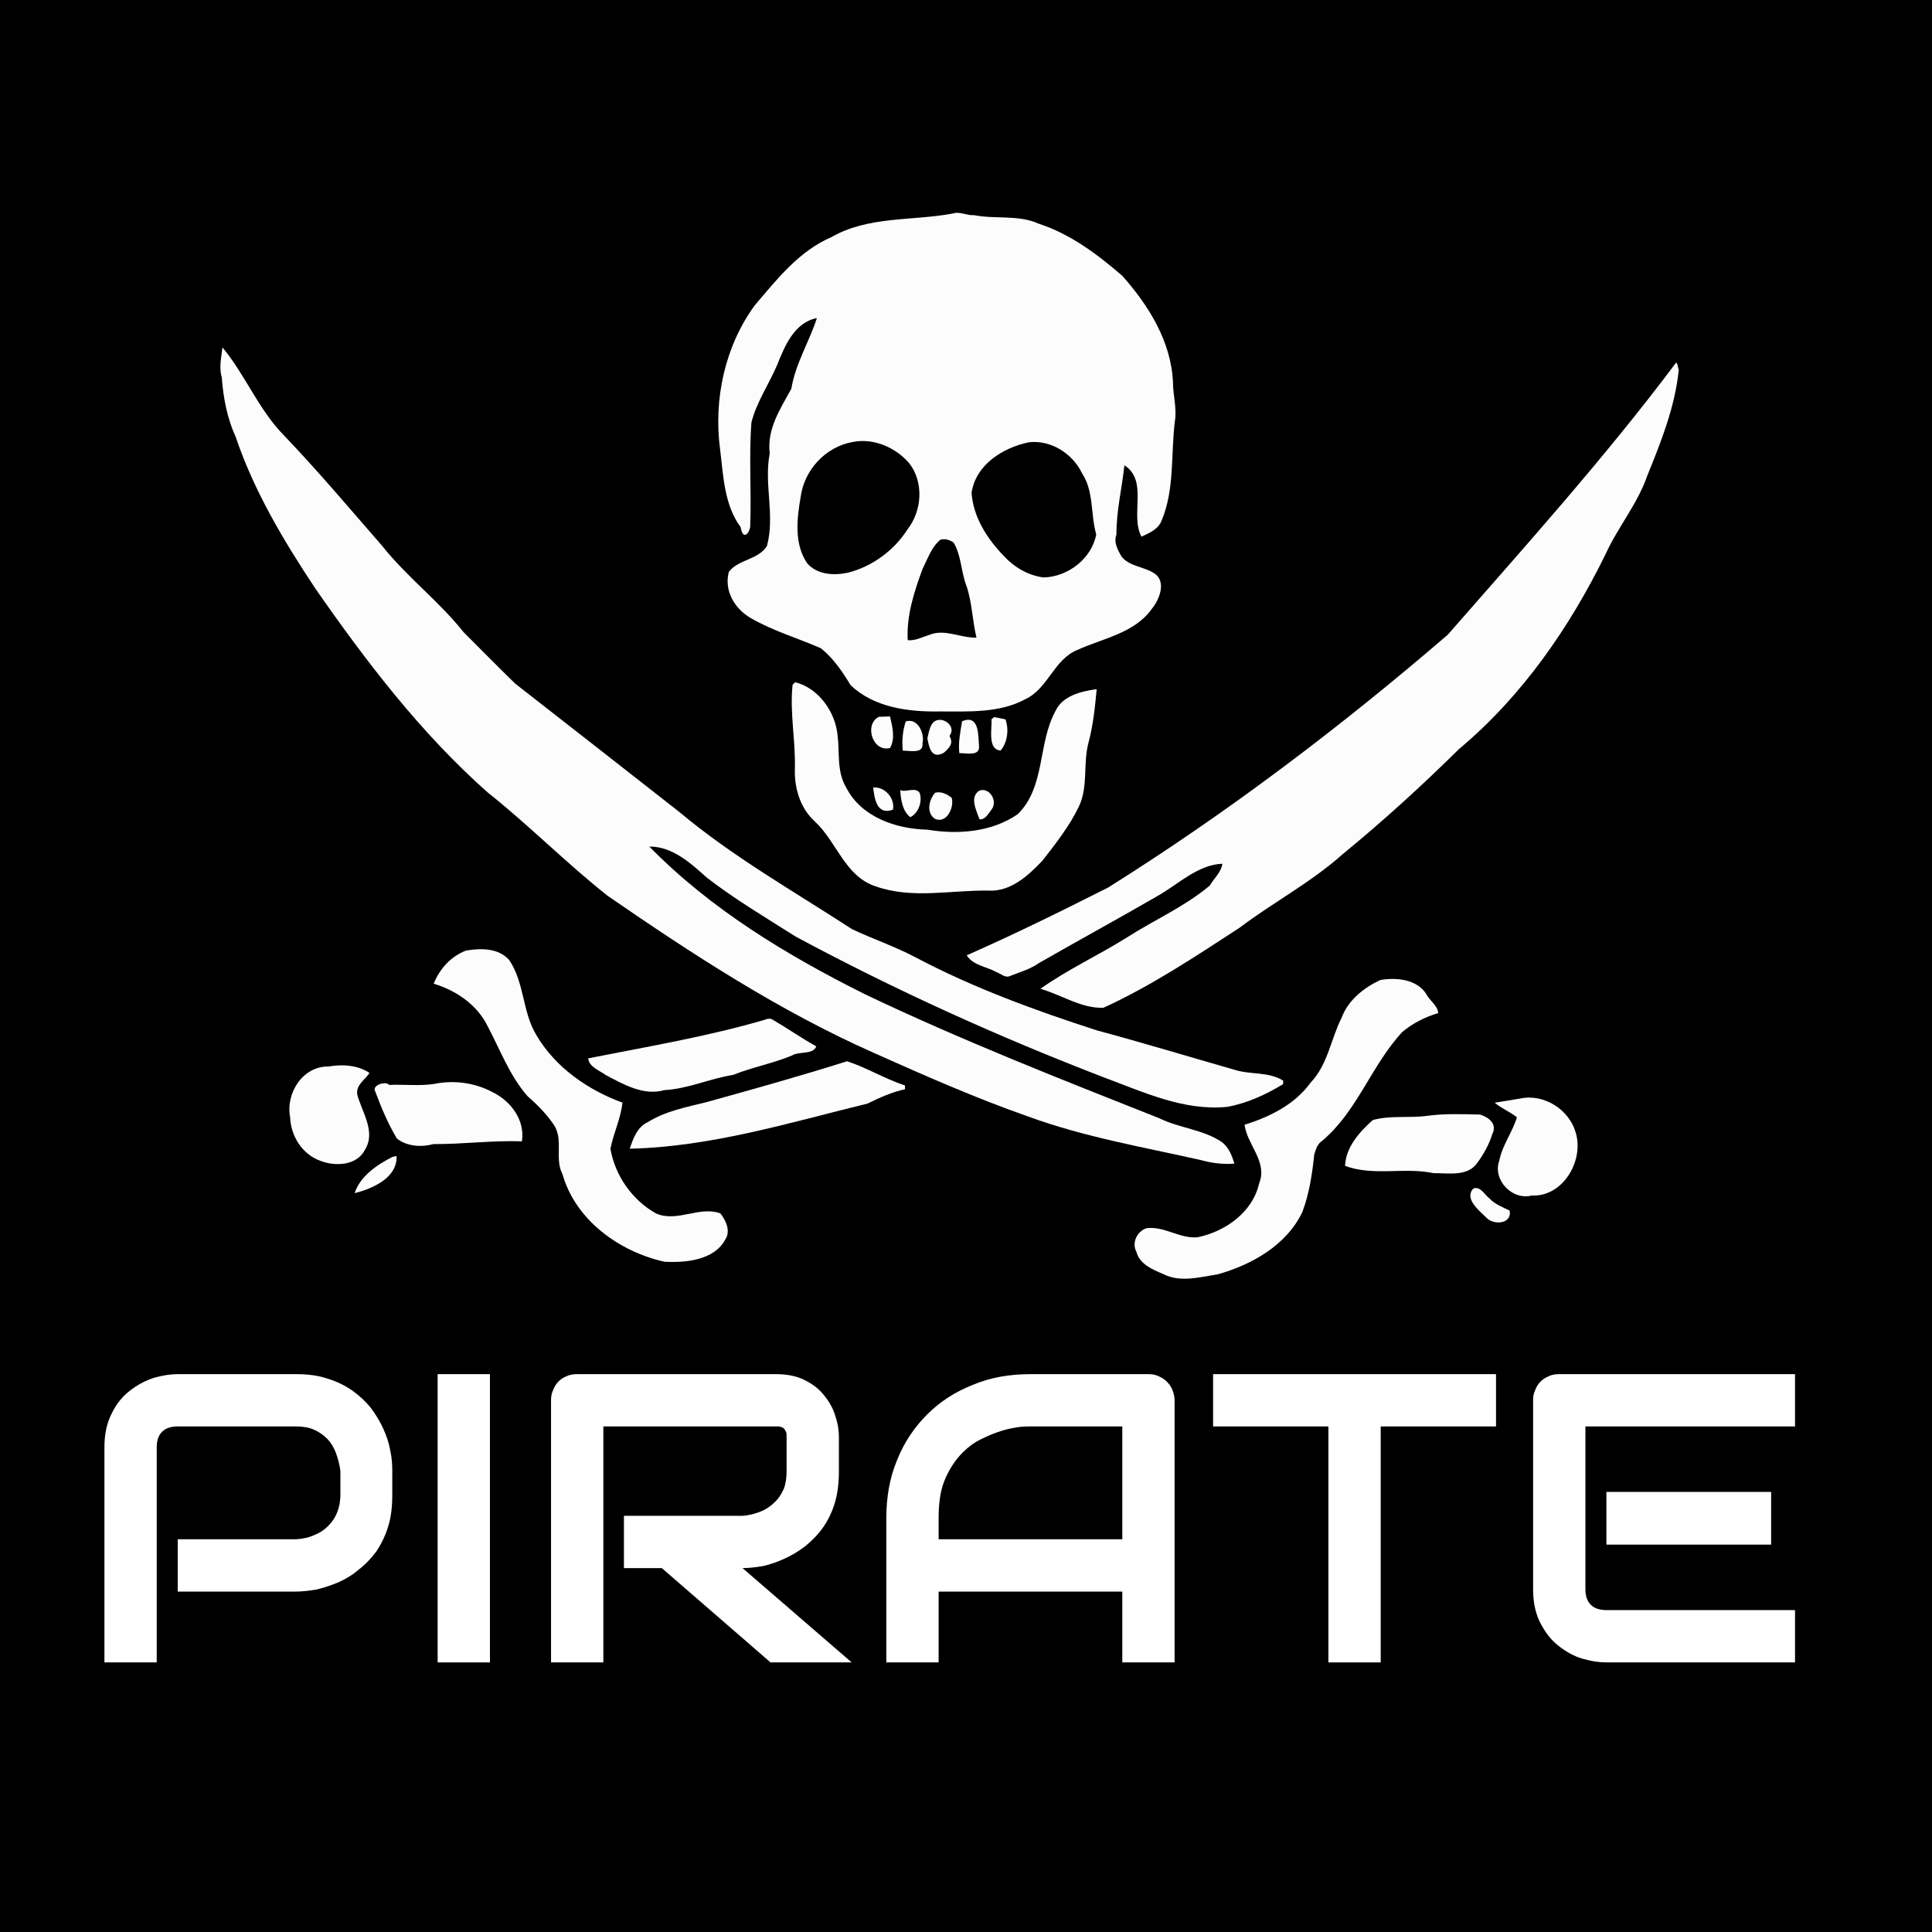
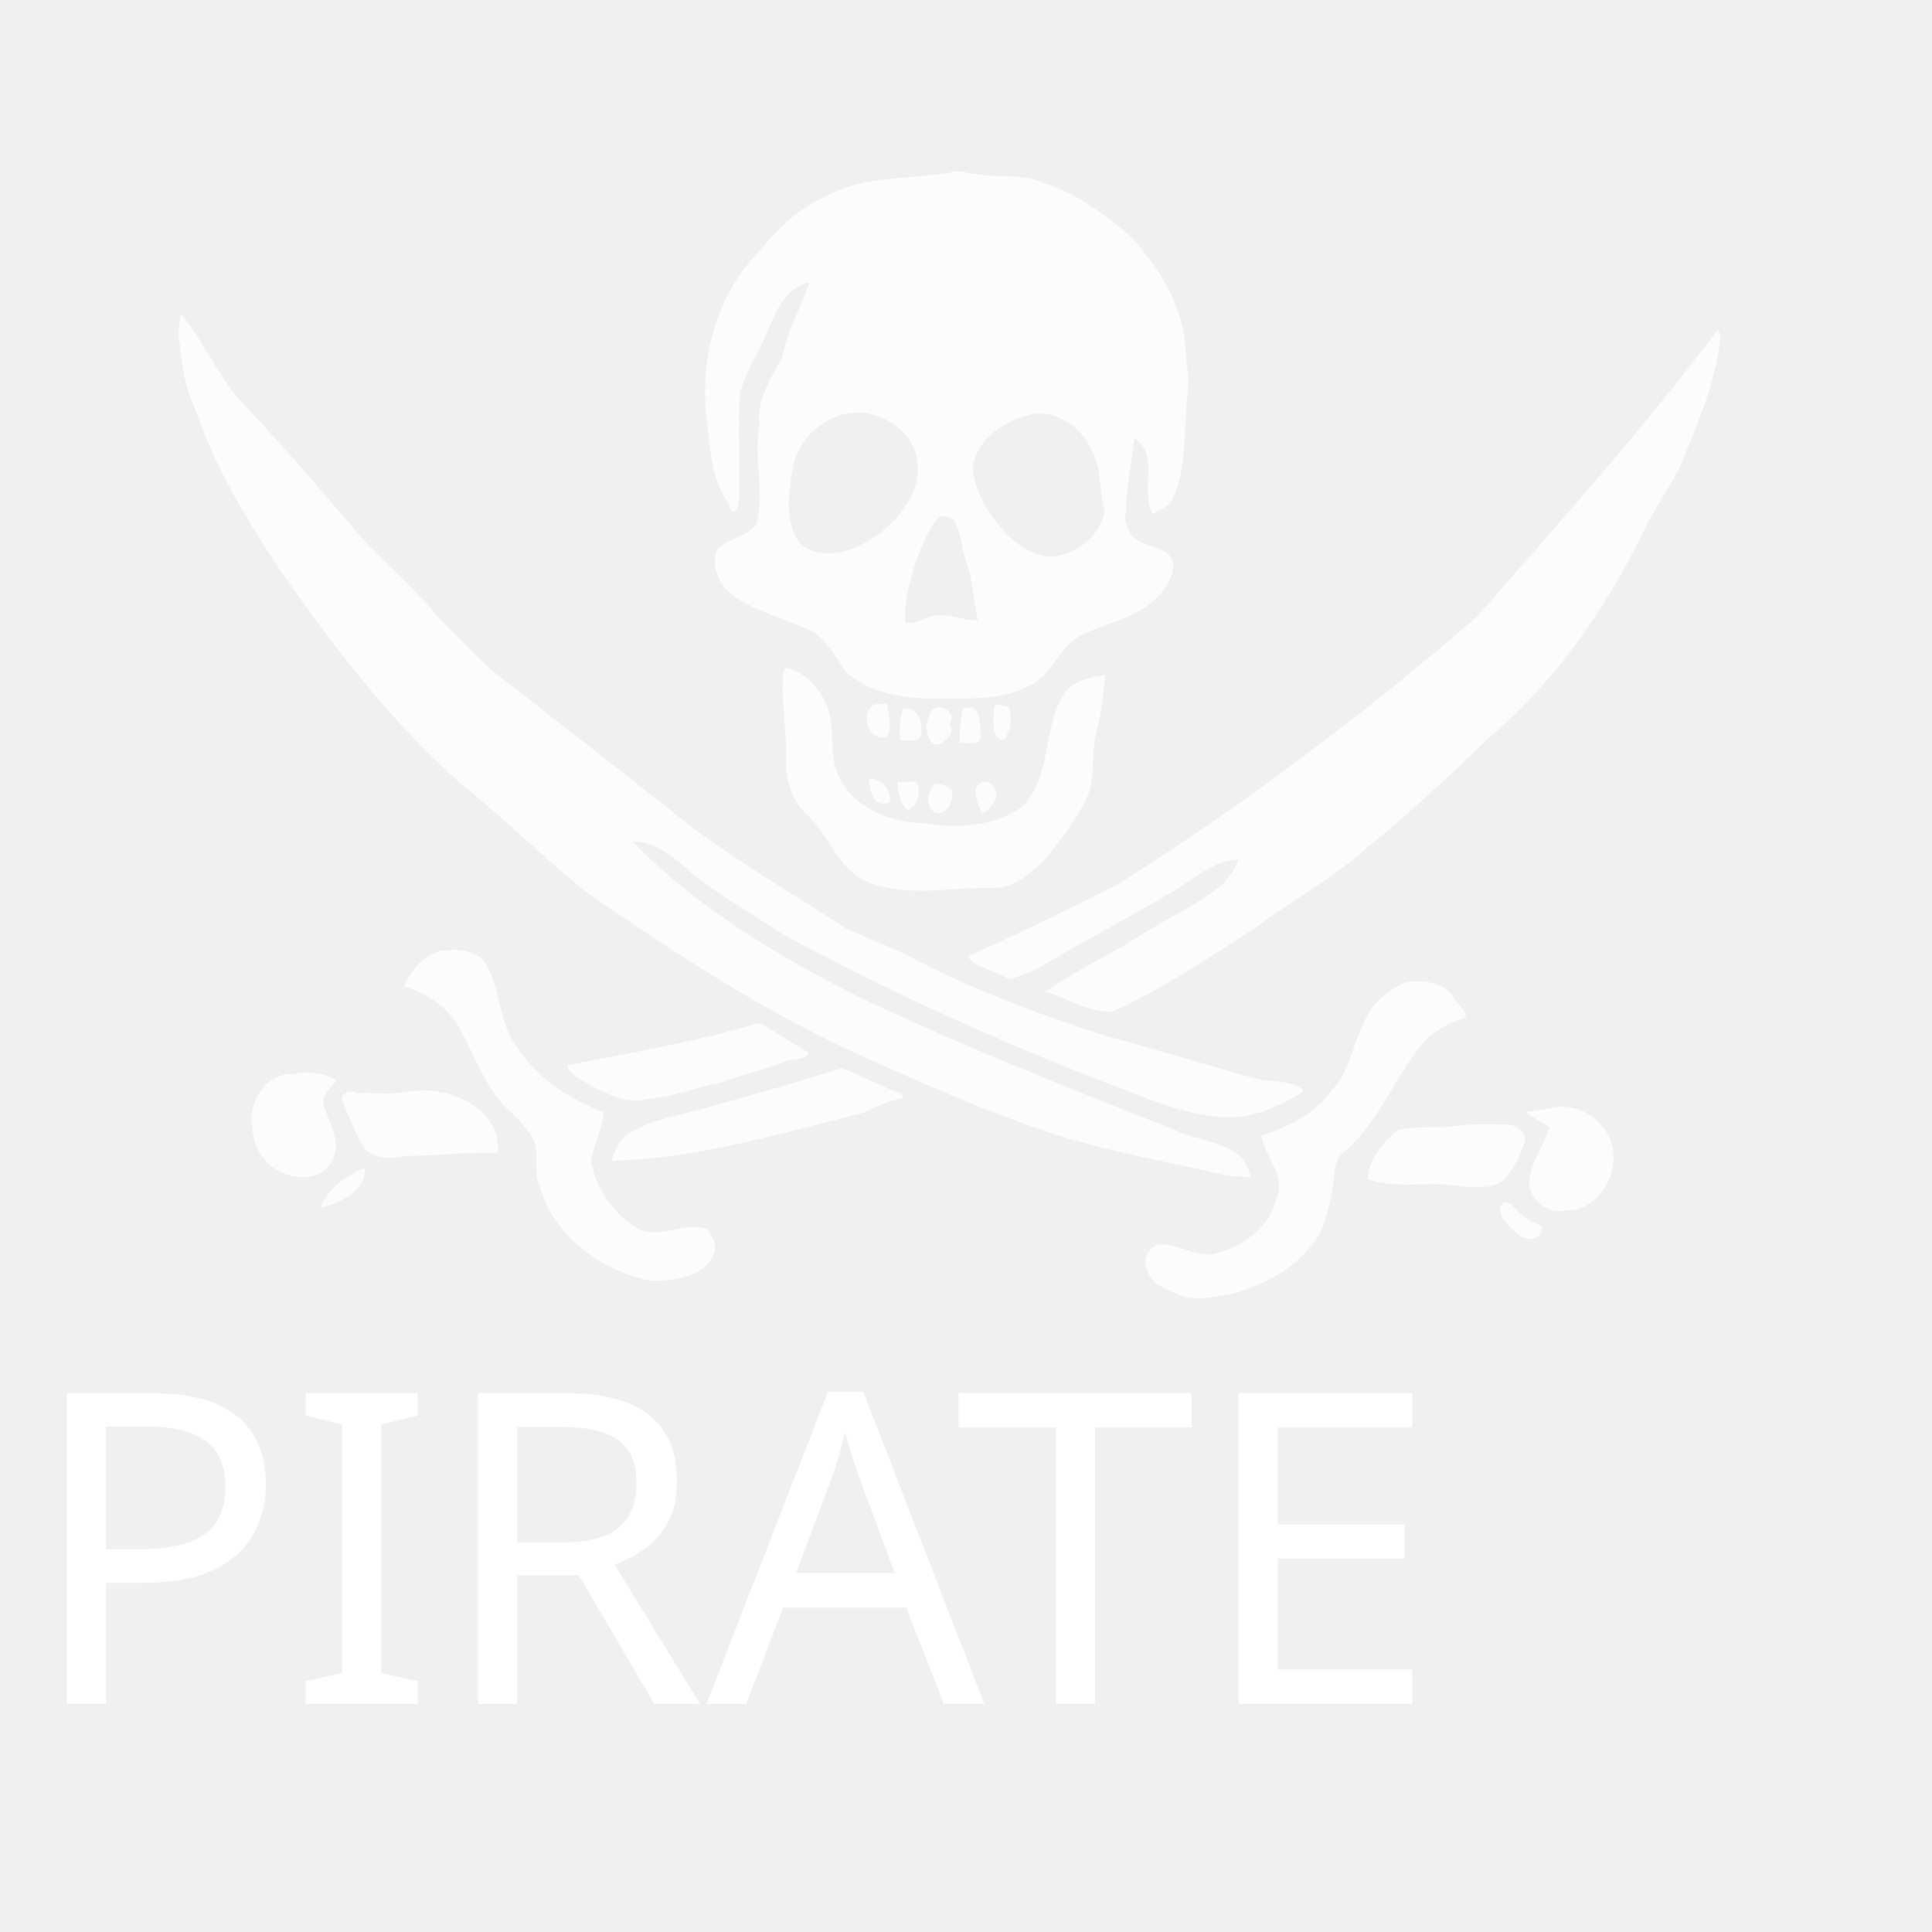
<svg xmlns="http://www.w3.org/2000/svg" width="100%" height="100%" viewBox="0 0 1000 1000" version="1.1" xml:space="preserve" style="fill-rule:evenodd;clip-rule:evenodd;stroke-linejoin:round;stroke-miterlimit:2;">
-   <rect x="-14" y="-8" width="1024" height="1008" />
-   <g transform="matrix(0.945842,0,0,0.945842,26.6185,26.2834)">
-     <g transform="matrix(1.34477,0,0,1.34477,-3.43348,-293.397)">
-       <g transform="matrix(1,0,0,1,-112,181)">
-         <path d="M481.31,103.41C484.19,102.43 487.1,104.3 490.01,104.07C498.75,105.79 507.96,103.79 516.34,107.55C529.21,111.74 540.15,119.96 550.29,128.71C561.03,140.77 570.2,155.46 570.95,172.01C570.94,177.34 572.6,182.58 571.73,187.93C570.03,201.33 571.71,215.59 566.34,228.31C565.06,231.85 561.29,233.44 558.13,234.91C553.37,226.07 561.04,212.15 551.18,205.85C550.19,215.24 547.88,224.52 547.95,234.01C546.72,237.36 548.5,240.27 550,242.97C553.24,247.08 559.11,247.05 563.24,249.76C568.44,253.02 565.48,260.48 562.33,264.3C555.3,274.21 542.32,276.29 532,281.02C522.48,284.91 520.14,296.65 510.99,300.98C500.39,306.78 487.69,306.02 476,306.03C463.32,306.24 449.27,304.47 439.72,295.28C436.41,289.74 432.75,284.41 427.69,280.32C418.17,276.13 408.06,273.24 399.02,267.96C392.47,264.11 388.22,256.82 390.21,249.23C394.2,244.03 402.08,244.42 405.71,238.74C409.11,226.31 404.41,213.52 406.86,201.01C405.62,191.13 411.17,182.9 415.65,174.71C417.32,164.46 422.93,155.65 426.05,145.94C416.92,147.75 413.02,157.16 409.9,164.96C406.57,172.82 401.57,180 399.42,188.34C398.32,202.51 399.48,216.76 398.9,230.95C398.58,233.3 396.05,236.81 395,231C388.28,221.89 388,210.08 386.65,199.29C383.95,179 388.61,157.41 400.76,140.77C409.84,130.14 418.7,118.71 431.99,112.99C446.99,104.37 464.93,106.47 481.31,103.41M440.34,196.43C429.49,198.48 420.93,207.75 419.46,218.64C417.91,227.61 416.69,237.92 422.17,245.83C426.36,250.44 432.89,250.76 438.66,249.57C448.56,247.04 457.47,240.54 462.92,231.94C468.8,224.47 469.62,212.95 463.78,205.22C458.22,198.59 448.99,194.58 440.34,196.43M512.34,196.48C501.78,198.67 490.75,205.54 488.99,217C489.64,226.97 495.39,235.83 502.18,242.82C506.39,247.38 512.07,250.7 518.29,251.5C528.2,251.25 537.82,243.89 539.73,234.02C537.37,225.83 538.83,216.41 533.93,209.07C530.07,201.06 521.3,195.48 512.34,196.48M476.23,236.19C472.63,239.24 471.12,243.93 469.05,248.02C465.64,257.24 462.46,267.07 463.01,277.03C466.16,277.32 468.98,275.73 471.9,274.83C478.09,272.29 484.66,276.21 490.99,275.98C489.31,269.06 489.24,261.82 486.94,255.01C484.69,249.25 484.87,242.69 481.69,237.31C480.08,236.25 478.14,235.53 476.23,236.19Z" style="fill:rgb(252,252,252);fill-rule:nonzero;" />
-       </g>
-       <g transform="matrix(1,0,0,1,-112,181)">
-         <path d="M184.15,157.89C193.41,168.99 198.91,183.31 209.24,193.76C223.1,208.25 236.05,223.63 249.24,238.76C259.23,251.34 272.27,261.16 282.26,273.75C289.25,280.74 296.2,287.79 303.27,294.7C325.57,312.07 347.81,329.51 370.07,346.94C391.82,365.16 416.61,379.19 440.34,394.61C448.79,398.62 457.71,401.62 466.01,405.99C489.58,418.47 514.72,427.65 540.04,435.83C558.79,440.88 577.4,446.52 596.08,451.87C602.52,453.91 609.89,452.54 615.82,456.27C615.8,456.62 615.77,457.34 615.75,457.7C608.72,461.96 601.11,465.48 592.97,466.94C575.43,468.66 559.01,460.96 543,455C499.99,438.48 457.92,419.42 417.34,397.61C405.17,389.87 392.72,382.51 381.29,373.68C374.72,367.78 367.25,360.94 357.87,361.01C382.85,386.55 413.99,405.35 445.84,421.22C484.87,439.83 525.16,455.63 565.34,471.55C573.52,475.61 583.11,476.08 590.78,481.22C593.65,483.36 594.95,486.71 595.93,490.04C591.33,490.39 586.76,489.83 582.33,488.6C558.78,483.29 534.82,479.21 512.08,470.88C490.61,463.36 469.8,454.16 449.04,444.89C410.7,427.87 375.38,404.81 340.92,381.07C324.03,367.72 308.91,352.35 292.05,338.96C264.84,314.85 242.66,285.76 221.96,256.02C209.11,236.66 197.02,216.45 189.55,194.34C186.06,186.71 184.47,178.34 183.87,170.01C182.67,166.02 183.7,161.92 184.15,157.89Z" style="fill:rgb(252,252,252);fill-rule:nonzero;" />
-       </g>
-       <g transform="matrix(1,0,0,1,-112,181)">
-         <path d="M775.39,164.48C776.26,163.11 776.38,166.37 776.78,166.99C775.27,182.04 769.63,196.12 764,210C760.03,221.54 752.02,230.98 747,242C732.36,271.89 712.97,299.9 687.31,321.36C672.19,336.29 656.51,350.59 640.06,364.06C627.19,375.58 611.8,383.65 598.05,394.04C580.12,405.71 562.15,417.7 542.65,426.61C533.67,426.95 525.53,421.32 517.02,418.89C528,411.06 540.57,405.29 552.06,398.09C563.26,390.9 575.64,385.51 585.91,376.9C587.6,373.98 590.59,371.48 591.07,368C581.08,368.37 573.19,376.28 564.95,380.96C548.86,390.29 532.5,399.18 516.37,408.44C512.86,410.93 508.65,412.08 504.7,413.67C502.62,414.63 500.84,412.66 498.99,412.03C494.99,409.82 489.61,409.38 487.01,405.27C506.51,396.66 525.65,387.25 544.67,377.62C593.33,347.08 639.28,312.25 682.79,274.79C714.35,238.69 746.57,202.91 775.39,164.48Z" style="fill:rgb(252,252,252);fill-rule:nonzero;" />
-       </g>
-       <g transform="matrix(1,0,0,1,-112,181)">
-         <path d="M417.22,294.14C426.61,296.47 433.51,306.05 434.46,315.65C435.35,322.72 434.07,330.58 437.99,337.01C444.07,349.03 458.3,353.85 471,354.13C483.43,356.2 497.18,355.18 507.82,347.8C519.06,336.7 515.9,319.23 523.05,306.03C525.92,299.6 533.62,297.82 539.91,296.96C539.22,304.27 538.5,311.54 536.59,318.66C534.26,327.24 536.57,336.51 532.66,344.72C528.8,352.75 523.24,359.81 517.79,366.79C512.05,372.83 504.94,379.39 496.01,378.93C480.64,378.66 464.82,382.5 449.91,377.18C437.47,373.13 434.11,359.01 425.21,350.79C419.41,345.55 416.98,337.68 417.07,330.01C417.5,318.36 414.94,306.83 416.15,295.19C416.41,294.93 416.95,294.4 417.22,294.14Z" style="fill:rgb(252,252,252);fill-rule:nonzero;" />
-       </g>
-       <g transform="matrix(1,0,0,1,-112,181)">
-         <path d="M451.27,308.21L455.81,308.06C456.75,312.25 458.04,316.92 455.81,320.89C448.81,322.78 445.08,311.35 451.27,308.21Z" style="fill:rgb(252,252,252);fill-rule:nonzero;" />
-       </g>
-       <g transform="matrix(1,0,0,1,-112,181)">
-         <path d="M498.16,308.32C499.71,308.61 501.25,308.92 502.8,309.24C504.23,313.42 503.67,318.44 500.83,321.92C495.34,321.61 497.37,312.75 497.11,309.19C497.37,308.98 497.9,308.54 498.16,308.32Z" style="fill:rgb(252,252,252);fill-rule:nonzero;" />
-       </g>
-       <g transform="matrix(1,0,0,1,-112,181)">
-         <path d="M476.23,309.44C478.98,309.55 482.47,312.56 480.01,316C481.9,319.31 479.58,321.09 477.74,322.82C472.49,325.77 471.65,320.18 471.01,317C471.77,313.96 472.19,309.36 476.23,309.44Z" style="fill:rgb(252,252,252);fill-rule:nonzero;" />
-       </g>
-       <g transform="matrix(1,0,0,1,-112,181)">
-         <path d="M462.21,310.09C467.15,308.5 469.97,315.08 469.02,319.02C469.48,323.43 463.98,321.93 461.01,321.99C460.59,317.95 460.94,313.92 462.21,310.09Z" style="fill:rgb(252,252,252);fill-rule:nonzero;" />
-       </g>
-       <g transform="matrix(1,0,0,1,-112,181)">
-         <path d="M485.13,310.03C492.34,306.92 491.64,316.33 492.03,320C492.47,324.43 486.98,322.93 484,322.99C483.54,318.6 484.42,314.31 485.13,310.03Z" style="fill:rgb(252,252,252);fill-rule:nonzero;" />
-       </g>
-       <g transform="matrix(1,0,0,1,-112,181)">
-         <path d="M448.96,336.97C453.72,336.54 457.86,341.34 457.01,346C450.33,348.45 449.48,341.3 448.96,336.97Z" style="fill:rgb(252,252,252);fill-rule:nonzero;" />
-       </g>
-       <g transform="matrix(1,0,0,1,-112,181)">
-         <path d="M459.97,338C461.88,339.18 466.32,336.51 467.89,339.23C469.04,342.76 467.38,347.44 464.04,349.06C460.86,346.56 460.18,341.87 459.97,338Z" style="fill:rgb(252,252,252);fill-rule:nonzero;" />
-       </g>
-       <g transform="matrix(1,0,0,1,-112,181)">
-         <path d="M492.24,338.19C496.54,336.89 499.78,342.71 497.05,346.03C495.82,347.58 494.52,350.23 492.21,349.9C490.94,346.28 488.02,340.78 492.24,338.19Z" style="fill:rgb(252,252,252);fill-rule:nonzero;" />
-       </g>
-       <g transform="matrix(1,0,0,1,-112,181)">
-         <path d="M474.17,339.09C476.65,338.47 479.02,339.67 480.92,341.18C481.97,344.96 479.03,351.67 474.24,349.81C470.41,347.47 471.58,342 474.17,339.09Z" style="fill:rgb(252,252,252);fill-rule:nonzero;" />
-       </g>
-       <g transform="matrix(1,0,0,1,-112,181)">
-         <path d="M283.31,403.32C289.38,402.34 296.38,402.21 300.83,407.17C307.13,416.43 306.15,428.54 312.04,437.97C319.73,450.97 332.93,460.09 346.92,465.22C346.27,471.66 343.25,477.66 342.03,484C343.92,494.94 350.92,504.93 360.66,510.35C369.36,514.03 378.18,507.16 386.76,510.28C389.01,513.08 391.04,517.45 388.81,520.85C384.3,529.38 372.6,530.42 364.04,529.96C345.71,525.91 327.77,513.01 322.51,494.27C319.26,488.18 322.87,480.69 319.3,474.7C316.33,470.13 312.46,466.22 308.37,462.66C301,454.3 297.17,443.7 292,433.99C287.75,425.34 279.16,419.53 270.1,416.81C272.58,410.73 277.1,405.66 283.31,403.32Z" style="fill:rgb(252,252,252);fill-rule:nonzero;" />
-       </g>
-       <g transform="matrix(1,0,0,1,-112,181)">
-         <path d="M655.31,415.31C661.79,414.2 670.12,414.95 674.02,420.99C675.27,423.62 678.73,425.73 678.89,428.78C673.57,430.34 668.65,432.84 664.35,436.38C651.74,449.88 646.04,468.64 631.72,480.71C629.74,481.95 629.09,484.25 628.43,486.32C627.63,494.24 626.41,502.21 623.62,509.69C617.19,523.23 603.01,531.21 589.08,535.11C581.82,536.19 574.03,538.52 567.03,534.99C562.67,533.13 557.4,531.02 556.08,525.93C554.05,522.29 556.36,517.45 560.3,516.29C567.58,515.45 573.75,520.68 581,520C592.32,517.63 603.4,509.79 606.03,498.02C609.58,489.29 601.03,482.23 600.09,474.21C610.36,471 620.58,465.95 627.01,457.01C633.97,449.72 635.18,439.36 639.58,430.66C642.27,423.47 648.57,418.48 655.31,415.31Z" style="fill:rgb(252,252,252);fill-rule:nonzero;" />
-       </g>
-       <g transform="matrix(1,0,0,1,-112,181)">
-         <path d="M405.31,431.35C406.37,430.87 407.38,430.97 408.34,431.63C414.22,435.07 419.81,439.01 425.8,442.3C424.57,445.83 418.63,444.23 415.96,446.02C408.14,449.27 399.83,450.77 391.98,453.92C382.52,455.4 373.63,459.61 364.01,460.11C355.62,462.57 347.21,457.76 340.05,453.93C337.54,452.09 333.31,450.7 332.99,447.19C357.19,442.4 381.6,438.33 405.31,431.35Z" style="fill:rgb(252,252,252);fill-rule:nonzero;" />
-       </g>
-       <g transform="matrix(1,0,0,1,-112,181)">
-         <path d="M438.3,448.38C446.17,450.89 453.75,455.59 461.87,458.21C461.88,458.6 461.9,459.37 461.92,459.76C456.57,460.93 451.56,463.18 446.68,465.59C414.81,473.39 382.97,483.21 349.91,483.96C351.24,479.84 353,475.1 357.19,473.18C364.41,468.66 372.91,467.05 381.07,465.02C400.22,459.73 419.37,454.35 438.3,448.38Z" style="fill:rgb(252,252,252);fill-rule:nonzero;" />
-       </g>
-       <g transform="matrix(1,0,0,1,-112,181)">
-         <path d="M227.34,450.51C232.87,449.54 239.2,449.9 243.99,453.13C242.17,455.93 238.31,458.08 239.02,461.98C240.87,468.94 246.65,477.06 242.22,484.23C239.03,490.82 230.22,491.29 224.06,488.92C216.58,486.27 211.96,478.81 211.68,471.07C209.82,461.38 216.83,450.31 227.34,450.51Z" style="fill:rgb(252,252,252);fill-rule:nonzero;" />
-       </g>
-       <g transform="matrix(1,0,0,1,-112,181)">
-         <path d="M270.35,457.59C278.34,455.96 286.83,457.08 294.03,460.94C301.46,464.51 307.34,472.29 306.02,480.96C293.97,480.53 282.02,482.16 270,482.08C265.13,483.42 259.23,483.07 255.15,479.83C251.51,473.81 248.8,467.28 246.34,460.71C244.76,458 250.78,456.32 251.99,458.01C258.09,457.71 264.28,458.54 270.35,457.59Z" style="fill:rgb(252,252,252);fill-rule:nonzero;" />
-       </g>
-       <g transform="matrix(1,0,0,1,-112,181)">
-         <path d="M712.35,463.53C721.85,461.52 732.01,467.94 734.75,477.12C738.45,488.56 729.77,503.64 716.99,503.01C708.93,505.1 700.96,496.58 703.72,488.89C704.94,482.55 709.11,477.22 710.92,471.17C708.07,468.92 704.59,467.57 701.85,465.23C705.37,464.74 708.82,464.08 712.35,463.53Z" style="fill:rgb(252,252,252);fill-rule:nonzero;" />
-       </g>
-       <g transform="matrix(1,0,0,1,-112,181)">
-         <path d="M674.35,470.59C681.49,469.62 688.75,469.89 695.96,470.07C699.13,471.09 703.08,473.71 700.92,477.95C699.61,482.23 697.4,486.17 694.75,489.78C690.78,495.44 682.95,493.84 677,493.91C665.09,491.39 652.58,495.25 640.98,490.95C641.27,483.35 646.84,477.14 652.27,472.3C659.47,470.3 667.02,471.59 674.35,470.59Z" style="fill:rgb(252,252,252);fill-rule:nonzero;" />
-       </g>
-       <g transform="matrix(1,0,0,1,-112,181)">
-         <path d="M253.27,487.32C253.7,487.22 254.56,487.02 254.99,486.92C255.45,495.75 245.31,500.19 237.95,502.05C240.18,495.13 247.02,490.53 253.27,487.32Z" style="fill:rgb(252,252,252);fill-rule:nonzero;" />
-       </g>
-       <g transform="matrix(1,0,0,1,-112,181)">
-         <path d="M693.22,500.13C696.16,499.16 697.77,502.77 699.77,504.23C701.99,506.64 705.12,507.71 707.96,509.15C708.98,514.76 701.14,515.27 698.22,511.76C695.46,509.07 689.32,504.2 693.22,500.13Z" style="fill:rgb(252,252,252);fill-rule:nonzero;" />
-       </g>
+   <g transform="matrix(1.34477,0,0,1.34477,-3.43348,-293.397)">
+     <g transform="matrix(1,0,0,1,-112,181)">
+       <path d="M481.31,103.41C484.19,102.43 487.1,104.3 490.01,104.07C498.75,105.79 507.96,103.79 516.34,107.55C529.21,111.74 540.15,119.96 550.29,128.71C561.03,140.77 570.2,155.46 570.95,172.01C570.94,177.34 572.6,182.58 571.73,187.93C570.03,201.33 571.71,215.59 566.34,228.31C565.06,231.85 561.29,233.44 558.13,234.91C553.37,226.07 561.04,212.15 551.18,205.85C550.19,215.24 547.88,224.52 547.95,234.01C546.72,237.36 548.5,240.27 550,242.97C553.24,247.08 559.11,247.05 563.24,249.76C568.44,253.02 565.48,260.48 562.33,264.3C555.3,274.21 542.32,276.29 532,281.02C522.48,284.91 520.14,296.65 510.99,300.98C500.39,306.78 487.69,306.02 476,306.03C463.32,306.24 449.27,304.47 439.72,295.28C436.41,289.74 432.75,284.41 427.69,280.32C418.17,276.13 408.06,273.24 399.02,267.96C392.47,264.11 388.22,256.82 390.21,249.23C394.2,244.03 402.08,244.42 405.71,238.74C409.11,226.31 404.41,213.52 406.86,201.01C405.62,191.13 411.17,182.9 415.65,174.71C417.32,164.46 422.93,155.65 426.05,145.94C416.92,147.75 413.02,157.16 409.9,164.96C406.57,172.82 401.57,180 399.42,188.34C398.32,202.51 399.48,216.76 398.9,230.95C398.58,233.3 396.05,236.81 395,231C388.28,221.89 388,210.08 386.65,199.29C383.95,179 388.61,157.41 400.76,140.77C409.84,130.14 418.7,118.71 431.99,112.99C446.99,104.37 464.93,106.47 481.31,103.41M440.34,196.43C429.49,198.48 420.93,207.75 419.46,218.64C417.91,227.61 416.69,237.92 422.17,245.83C426.36,250.44 432.89,250.76 438.66,249.57C448.56,247.04 457.47,240.54 462.92,231.94C468.8,224.47 469.62,212.95 463.78,205.22C458.22,198.59 448.99,194.58 440.34,196.43M512.34,196.48C501.78,198.67 490.75,205.54 488.99,217C489.64,226.97 495.39,235.83 502.18,242.82C506.39,247.38 512.07,250.7 518.29,251.5C528.2,251.25 537.82,243.89 539.73,234.02C537.37,225.83 538.83,216.41 533.93,209.07C530.07,201.06 521.3,195.48 512.34,196.48M476.23,236.19C472.63,239.24 471.12,243.93 469.05,248.02C465.64,257.24 462.46,267.07 463.01,277.03C466.16,277.32 468.98,275.73 471.9,274.83C478.09,272.29 484.66,276.21 490.99,275.98C489.31,269.06 489.24,261.82 486.94,255.01C484.69,249.25 484.87,242.69 481.69,237.31C480.08,236.25 478.14,235.53 476.23,236.19Z" style="fill:rgb(252,252,252);fill-rule:nonzero;" />
    </g>
-     <g transform="matrix(1.56501,0,0,1.56501,-180.982,-456.017)">
-       <g transform="matrix(144,0,0,144,123.805,854.922)">
-         <path d="M0.771,-0.407C0.771,-0.378 0.768,-0.352 0.761,-0.33C0.754,-0.307 0.744,-0.287 0.732,-0.269C0.719,-0.252 0.705,-0.237 0.689,-0.225C0.674,-0.212 0.657,-0.202 0.639,-0.194C0.622,-0.187 0.604,-0.181 0.587,-0.177C0.569,-0.174 0.552,-0.172 0.537,-0.172L0.25,-0.172L0.25,-0.299L0.537,-0.299C0.553,-0.3 0.568,-0.303 0.581,-0.309C0.594,-0.314 0.605,-0.321 0.615,-0.331C0.624,-0.34 0.632,-0.351 0.637,-0.364C0.642,-0.376 0.645,-0.391 0.645,-0.407L0.645,-0.465C0.643,-0.481 0.639,-0.495 0.634,-0.509C0.629,-0.522 0.622,-0.534 0.613,-0.543C0.604,-0.552 0.593,-0.56 0.581,-0.565C0.568,-0.571 0.553,-0.573 0.537,-0.573L0.25,-0.573C0.234,-0.573 0.221,-0.569 0.212,-0.56C0.203,-0.551 0.199,-0.539 0.199,-0.522L0.199,-0L0.072,-0L0.072,-0.522C0.072,-0.555 0.078,-0.582 0.09,-0.605C0.101,-0.628 0.116,-0.646 0.134,-0.66C0.152,-0.674 0.171,-0.684 0.192,-0.691C0.213,-0.697 0.232,-0.7 0.25,-0.7L0.537,-0.7C0.565,-0.7 0.591,-0.697 0.614,-0.689C0.637,-0.682 0.657,-0.672 0.674,-0.66C0.691,-0.648 0.706,-0.634 0.719,-0.618C0.731,-0.602 0.741,-0.585 0.749,-0.568C0.757,-0.55 0.763,-0.533 0.766,-0.515C0.77,-0.497 0.771,-0.48 0.771,-0.465L0.771,-0.407Z" style="fill:white;fill-rule:nonzero;" />
-       </g>
-       <g transform="matrix(144,0,0,144,239.891,854.922)">
-         <rect x="0.075" y="-0.7" width="0.127" height="0.7" style="fill:white;fill-rule:nonzero;" />
-       </g>
-       <g transform="matrix(144,0,0,144,279.688,854.922)">
-         <path d="M0.773,-0.465C0.773,-0.436 0.77,-0.41 0.763,-0.387C0.756,-0.364 0.746,-0.344 0.734,-0.327C0.721,-0.309 0.707,-0.295 0.691,-0.282C0.675,-0.27 0.659,-0.26 0.641,-0.252C0.624,-0.244 0.606,-0.238 0.589,-0.234C0.571,-0.231 0.554,-0.229 0.539,-0.229L0.804,-0L0.607,-0L0.343,-0.229L0.251,-0.229L0.251,-0.356L0.539,-0.356C0.555,-0.357 0.569,-0.361 0.582,-0.366C0.595,-0.371 0.607,-0.379 0.616,-0.388C0.626,-0.397 0.633,-0.408 0.639,-0.421C0.644,-0.434 0.646,-0.448 0.646,-0.465L0.646,-0.545C0.646,-0.552 0.646,-0.558 0.644,-0.561C0.642,-0.565 0.64,-0.568 0.637,-0.57C0.634,-0.571 0.631,-0.572 0.628,-0.573C0.625,-0.573 0.622,-0.573 0.62,-0.573L0.201,-0.573L0.201,-0L0.074,-0L0.074,-0.636C0.074,-0.645 0.075,-0.653 0.079,-0.661C0.082,-0.669 0.086,-0.676 0.092,-0.682C0.098,-0.688 0.104,-0.692 0.112,-0.695C0.12,-0.699 0.129,-0.7 0.138,-0.7L0.62,-0.7C0.648,-0.7 0.672,-0.695 0.691,-0.685C0.711,-0.675 0.727,-0.662 0.739,-0.646C0.751,-0.631 0.76,-0.614 0.765,-0.596C0.771,-0.578 0.773,-0.562 0.773,-0.546L0.773,-0.465Z" style="fill:white;fill-rule:nonzero;" />
-       </g>
-       <g transform="matrix(144,0,0,144,398.797,854.922)">
-         <path d="M0.761,-0L0.634,-0L0.634,-0.172L0.188,-0.172L0.188,-0L0.061,-0L0.061,-0.35C0.061,-0.401 0.069,-0.448 0.087,-0.491C0.104,-0.534 0.129,-0.571 0.16,-0.602C0.191,-0.633 0.228,-0.657 0.271,-0.674C0.314,-0.692 0.36,-0.7 0.411,-0.7L0.697,-0.7C0.706,-0.7 0.714,-0.699 0.722,-0.695C0.729,-0.692 0.736,-0.688 0.742,-0.682C0.748,-0.676 0.753,-0.669 0.756,-0.661C0.759,-0.653 0.761,-0.645 0.761,-0.636L0.761,-0ZM0.188,-0.299L0.634,-0.299L0.634,-0.573L0.411,-0.573C0.407,-0.573 0.399,-0.573 0.386,-0.572C0.373,-0.57 0.359,-0.568 0.343,-0.563C0.326,-0.558 0.309,-0.551 0.291,-0.542C0.272,-0.533 0.256,-0.52 0.24,-0.503C0.225,-0.486 0.212,-0.466 0.202,-0.441C0.192,-0.416 0.188,-0.386 0.188,-0.35L0.188,-0.299Z" style="fill:white;fill-rule:nonzero;" />
-       </g>
-       <g transform="matrix(144,0,0,144,518.961,854.922)">
-         <path d="M0.707,-0.573L0.427,-0.573L0.427,-0L0.3,-0L0.3,-0.573L0.02,-0.573L0.02,-0.7L0.707,-0.7L0.707,-0.573Z" style="fill:white;fill-rule:nonzero;" />
-       </g>
-       <g transform="matrix(144,0,0,144,623.516,854.922)">
-         <path d="M0.649,-0.286L0.249,-0.286L0.249,-0.414L0.649,-0.414L0.649,-0.286ZM0.707,-0L0.249,-0C0.231,-0 0.212,-0.003 0.191,-0.009C0.17,-0.015 0.151,-0.026 0.133,-0.04C0.115,-0.054 0.101,-0.072 0.089,-0.095C0.077,-0.118 0.071,-0.145 0.071,-0.178L0.071,-0.636C0.071,-0.645 0.072,-0.653 0.076,-0.661C0.079,-0.669 0.083,-0.676 0.089,-0.682C0.095,-0.688 0.102,-0.692 0.109,-0.695C0.117,-0.699 0.126,-0.7 0.135,-0.7L0.707,-0.7L0.707,-0.573L0.198,-0.573L0.198,-0.178C0.198,-0.162 0.202,-0.149 0.211,-0.14C0.22,-0.131 0.233,-0.127 0.25,-0.127L0.707,-0.127L0.707,-0Z" style="fill:white;fill-rule:nonzero;" />
-       </g>
+     <g transform="matrix(1,0,0,1,-112,181)">
+       <path d="M184.15,157.89C193.41,168.99 198.91,183.31 209.24,193.76C223.1,208.25 236.05,223.63 249.24,238.76C259.23,251.34 272.27,261.16 282.26,273.75C289.25,280.74 296.2,287.79 303.27,294.7C325.57,312.07 347.81,329.51 370.07,346.94C391.82,365.16 416.61,379.19 440.34,394.61C448.79,398.62 457.71,401.62 466.01,405.99C489.58,418.47 514.72,427.65 540.04,435.83C558.79,440.88 577.4,446.52 596.08,451.87C602.52,453.91 609.89,452.54 615.82,456.27C615.8,456.62 615.77,457.34 615.75,457.7C608.72,461.96 601.11,465.48 592.97,466.94C575.43,468.66 559.01,460.96 543,455C499.99,438.48 457.92,419.42 417.34,397.61C405.17,389.87 392.72,382.51 381.29,373.68C374.72,367.78 367.25,360.94 357.87,361.01C382.85,386.55 413.99,405.35 445.84,421.22C484.87,439.83 525.16,455.63 565.34,471.55C573.52,475.61 583.11,476.08 590.78,481.22C593.65,483.36 594.95,486.71 595.93,490.04C591.33,490.39 586.76,489.83 582.33,488.6C558.78,483.29 534.82,479.21 512.08,470.88C490.61,463.36 469.8,454.16 449.04,444.89C410.7,427.87 375.38,404.81 340.92,381.07C324.03,367.72 308.91,352.35 292.05,338.96C264.84,314.85 242.66,285.76 221.96,256.02C209.11,236.66 197.02,216.45 189.55,194.34C186.06,186.71 184.47,178.34 183.87,170.01C182.67,166.02 183.7,161.92 184.15,157.89Z" style="fill:rgb(252,252,252);fill-rule:nonzero;" />
+     </g>
+     <g transform="matrix(1,0,0,1,-112,181)">
+       <path d="M775.39,164.48C776.26,163.11 776.38,166.37 776.78,166.99C775.27,182.04 769.63,196.12 764,210C760.03,221.54 752.02,230.98 747,242C732.36,271.89 712.97,299.9 687.31,321.36C672.19,336.29 656.51,350.59 640.06,364.06C627.19,375.58 611.8,383.65 598.05,394.04C580.12,405.71 562.15,417.7 542.65,426.61C533.67,426.95 525.53,421.32 517.02,418.89C528,411.06 540.57,405.29 552.06,398.09C563.26,390.9 575.64,385.51 585.91,376.9C587.6,373.98 590.59,371.48 591.07,368C581.08,368.37 573.19,376.28 564.95,380.96C548.86,390.29 532.5,399.18 516.37,408.44C512.86,410.93 508.65,412.08 504.7,413.67C502.62,414.63 500.84,412.66 498.99,412.03C494.99,409.82 489.61,409.38 487.01,405.27C506.51,396.66 525.65,387.25 544.67,377.62C593.33,347.08 639.28,312.25 682.79,274.79C714.35,238.69 746.57,202.91 775.39,164.48Z" style="fill:rgb(252,252,252);fill-rule:nonzero;" />
+     </g>
+     <g transform="matrix(1,0,0,1,-112,181)">
+       <path d="M417.22,294.14C426.61,296.47 433.51,306.05 434.46,315.65C435.35,322.72 434.07,330.58 437.99,337.01C444.07,349.03 458.3,353.85 471,354.13C483.43,356.2 497.18,355.18 507.82,347.8C519.06,336.7 515.9,319.23 523.05,306.03C525.92,299.6 533.62,297.82 539.91,296.96C539.22,304.27 538.5,311.54 536.59,318.66C534.26,327.24 536.57,336.51 532.66,344.72C528.8,352.75 523.24,359.81 517.79,366.79C512.05,372.83 504.94,379.39 496.01,378.93C480.64,378.66 464.82,382.5 449.91,377.18C437.47,373.13 434.11,359.01 425.21,350.79C419.41,345.55 416.98,337.68 417.07,330.01C417.5,318.36 414.94,306.83 416.15,295.19C416.41,294.93 416.95,294.4 417.22,294.14Z" style="fill:rgb(252,252,252);fill-rule:nonzero;" />
+     </g>
+     <g transform="matrix(1,0,0,1,-112,181)">
+       <path d="M451.27,308.21L455.81,308.06C456.75,312.25 458.04,316.92 455.81,320.89C448.81,322.78 445.08,311.35 451.27,308.21Z" style="fill:rgb(252,252,252);fill-rule:nonzero;" />
+     </g>
+     <g transform="matrix(1,0,0,1,-112,181)">
+       <path d="M498.16,308.32C499.71,308.61 501.25,308.92 502.8,309.24C504.23,313.42 503.67,318.44 500.83,321.92C495.34,321.61 497.37,312.75 497.11,309.19C497.37,308.98 497.9,308.54 498.16,308.32Z" style="fill:rgb(252,252,252);fill-rule:nonzero;" />
+     </g>
+     <g transform="matrix(1,0,0,1,-112,181)">
+       <path d="M476.23,309.44C478.98,309.55 482.47,312.56 480.01,316C481.9,319.31 479.58,321.09 477.74,322.82C472.49,325.77 471.65,320.18 471.01,317C471.77,313.96 472.19,309.36 476.23,309.44Z" style="fill:rgb(252,252,252);fill-rule:nonzero;" />
+     </g>
+     <g transform="matrix(1,0,0,1,-112,181)">
+       <path d="M462.21,310.09C467.15,308.5 469.97,315.08 469.02,319.02C469.48,323.43 463.98,321.93 461.01,321.99C460.59,317.95 460.94,313.92 462.21,310.09Z" style="fill:rgb(252,252,252);fill-rule:nonzero;" />
+     </g>
+     <g transform="matrix(1,0,0,1,-112,181)">
+       <path d="M485.13,310.03C492.34,306.92 491.64,316.33 492.03,320C492.47,324.43 486.98,322.93 484,322.99C483.54,318.6 484.42,314.31 485.13,310.03Z" style="fill:rgb(252,252,252);fill-rule:nonzero;" />
+     </g>
+     <g transform="matrix(1,0,0,1,-112,181)">
+       <path d="M448.96,336.97C453.72,336.54 457.86,341.34 457.01,346C450.33,348.45 449.48,341.3 448.96,336.97Z" style="fill:rgb(252,252,252);fill-rule:nonzero;" />
+     </g>
+     <g transform="matrix(1,0,0,1,-112,181)">
+       <path d="M459.97,338C461.88,339.18 466.32,336.51 467.89,339.23C469.04,342.76 467.38,347.44 464.04,349.06C460.86,346.56 460.18,341.87 459.97,338Z" style="fill:rgb(252,252,252);fill-rule:nonzero;" />
+     </g>
+     <g transform="matrix(1,0,0,1,-112,181)">
+       <path d="M492.24,338.19C496.54,336.89 499.78,342.71 497.05,346.03C495.82,347.58 494.52,350.23 492.21,349.9C490.94,346.28 488.02,340.78 492.24,338.19Z" style="fill:rgb(252,252,252);fill-rule:nonzero;" />
+     </g>
+     <g transform="matrix(1,0,0,1,-112,181)">
+       <path d="M474.17,339.09C476.65,338.47 479.02,339.67 480.92,341.18C481.97,344.96 479.03,351.67 474.24,349.81C470.41,347.47 471.58,342 474.17,339.09Z" style="fill:rgb(252,252,252);fill-rule:nonzero;" />
+     </g>
+     <g transform="matrix(1,0,0,1,-112,181)">
+       <path d="M283.31,403.32C289.38,402.34 296.38,402.21 300.83,407.17C307.13,416.43 306.15,428.54 312.04,437.97C319.73,450.97 332.93,460.09 346.92,465.22C346.27,471.66 343.25,477.66 342.03,484C343.92,494.94 350.92,504.93 360.66,510.35C369.36,514.03 378.18,507.16 386.76,510.28C389.01,513.08 391.04,517.45 388.81,520.85C384.3,529.38 372.6,530.42 364.04,529.96C345.71,525.91 327.77,513.01 322.51,494.27C319.26,488.18 322.87,480.69 319.3,474.7C316.33,470.13 312.46,466.22 308.37,462.66C301,454.3 297.17,443.7 292,433.99C287.75,425.34 279.16,419.53 270.1,416.81C272.58,410.73 277.1,405.66 283.31,403.32Z" style="fill:rgb(252,252,252);fill-rule:nonzero;" />
+     </g>
+     <g transform="matrix(1,0,0,1,-112,181)">
+       <path d="M655.31,415.31C661.79,414.2 670.12,414.95 674.02,420.99C675.27,423.62 678.73,425.73 678.89,428.78C673.57,430.34 668.65,432.84 664.35,436.38C651.74,449.88 646.04,468.64 631.72,480.71C629.74,481.95 629.09,484.25 628.43,486.32C627.63,494.24 626.41,502.21 623.62,509.69C617.19,523.23 603.01,531.21 589.08,535.11C581.82,536.19 574.03,538.52 567.03,534.99C562.67,533.13 557.4,531.02 556.08,525.93C554.05,522.29 556.36,517.45 560.3,516.29C567.58,515.45 573.75,520.68 581,520C592.32,517.63 603.4,509.79 606.03,498.02C609.58,489.29 601.03,482.23 600.09,474.21C610.36,471 620.58,465.95 627.01,457.01C633.97,449.72 635.18,439.36 639.58,430.66C642.27,423.47 648.57,418.48 655.31,415.31Z" style="fill:rgb(252,252,252);fill-rule:nonzero;" />
+     </g>
+     <g transform="matrix(1,0,0,1,-112,181)">
+       <path d="M405.31,431.35C406.37,430.87 407.38,430.97 408.34,431.63C414.22,435.07 419.81,439.01 425.8,442.3C424.57,445.83 418.63,444.23 415.96,446.02C408.14,449.27 399.83,450.77 391.98,453.92C382.52,455.4 373.63,459.61 364.01,460.11C355.62,462.57 347.21,457.76 340.05,453.93C337.54,452.09 333.31,450.7 332.99,447.19C357.19,442.4 381.6,438.33 405.31,431.35Z" style="fill:rgb(252,252,252);fill-rule:nonzero;" />
+     </g>
+     <g transform="matrix(1,0,0,1,-112,181)">
+       <path d="M438.3,448.38C446.17,450.89 453.75,455.59 461.87,458.21C461.88,458.6 461.9,459.37 461.92,459.76C456.57,460.93 451.56,463.18 446.68,465.59C414.81,473.39 382.97,483.21 349.91,483.96C351.24,479.84 353,475.1 357.19,473.18C364.41,468.66 372.91,467.05 381.07,465.02C400.22,459.73 419.37,454.35 438.3,448.38Z" style="fill:rgb(252,252,252);fill-rule:nonzero;" />
+     </g>
+     <g transform="matrix(1,0,0,1,-112,181)">
+       <path d="M227.34,450.51C232.87,449.54 239.2,449.9 243.99,453.13C242.17,455.93 238.31,458.08 239.02,461.98C240.87,468.94 246.65,477.06 242.22,484.23C239.03,490.82 230.22,491.29 224.06,488.92C216.58,486.27 211.96,478.81 211.68,471.07C209.82,461.38 216.83,450.31 227.34,450.51Z" style="fill:rgb(252,252,252);fill-rule:nonzero;" />
+     </g>
+     <g transform="matrix(1,0,0,1,-112,181)">
+       <path d="M270.35,457.59C278.34,455.96 286.83,457.08 294.03,460.94C301.46,464.51 307.34,472.29 306.02,480.96C293.97,480.53 282.02,482.16 270,482.08C265.13,483.42 259.23,483.07 255.15,479.83C251.51,473.81 248.8,467.28 246.34,460.71C244.76,458 250.78,456.32 251.99,458.01C258.09,457.71 264.28,458.54 270.35,457.59Z" style="fill:rgb(252,252,252);fill-rule:nonzero;" />
+     </g>
+     <g transform="matrix(1,0,0,1,-112,181)">
+       <path d="M712.35,463.53C721.85,461.52 732.01,467.94 734.75,477.12C738.45,488.56 729.77,503.64 716.99,503.01C708.93,505.1 700.96,496.58 703.72,488.89C704.94,482.55 709.11,477.22 710.92,471.17C708.07,468.92 704.59,467.57 701.85,465.23C705.37,464.74 708.82,464.08 712.35,463.53Z" style="fill:rgb(252,252,252);fill-rule:nonzero;" />
+     </g>
+     <g transform="matrix(1,0,0,1,-112,181)">
+       <path d="M674.35,470.59C681.49,469.62 688.75,469.89 695.96,470.07C699.13,471.09 703.08,473.71 700.92,477.95C699.61,482.23 697.4,486.17 694.75,489.78C690.78,495.44 682.95,493.84 677,493.91C665.09,491.39 652.58,495.25 640.98,490.95C641.27,483.35 646.84,477.14 652.27,472.3C659.47,470.3 667.02,471.59 674.35,470.59Z" style="fill:rgb(252,252,252);fill-rule:nonzero;" />
+     </g>
+     <g transform="matrix(1,0,0,1,-112,181)">
+       <path d="M253.27,487.32C253.7,487.22 254.56,487.02 254.99,486.92C255.45,495.75 245.31,500.19 237.95,502.05C240.18,495.13 247.02,490.53 253.27,487.32Z" style="fill:rgb(252,252,252);fill-rule:nonzero;" />
+     </g>
+     <g transform="matrix(1,0,0,1,-112,181)">
+       <path d="M693.22,500.13C696.16,499.16 697.77,502.77 699.77,504.23C701.99,506.64 705.12,507.71 707.96,509.15C708.98,514.76 701.14,515.27 698.22,511.76C695.46,509.07 689.32,504.2 693.22,500.13Z" style="fill:rgb(252,252,252);fill-rule:nonzero;" />
    </g>
  </g>
+   <g transform="matrix(1.56501,0,0,1.56501,-180.982,-456.017)">
+     <g transform="matrix(144,0,0,144,732.289,854.922)">
+         </g>
+     <text x="123.805px" y="854.922px" style="font-family:'Audiowide-Regular', 'Audiowide';font-size:144px;fill:white;">PIRATE</text>
+   </g>
</svg>
